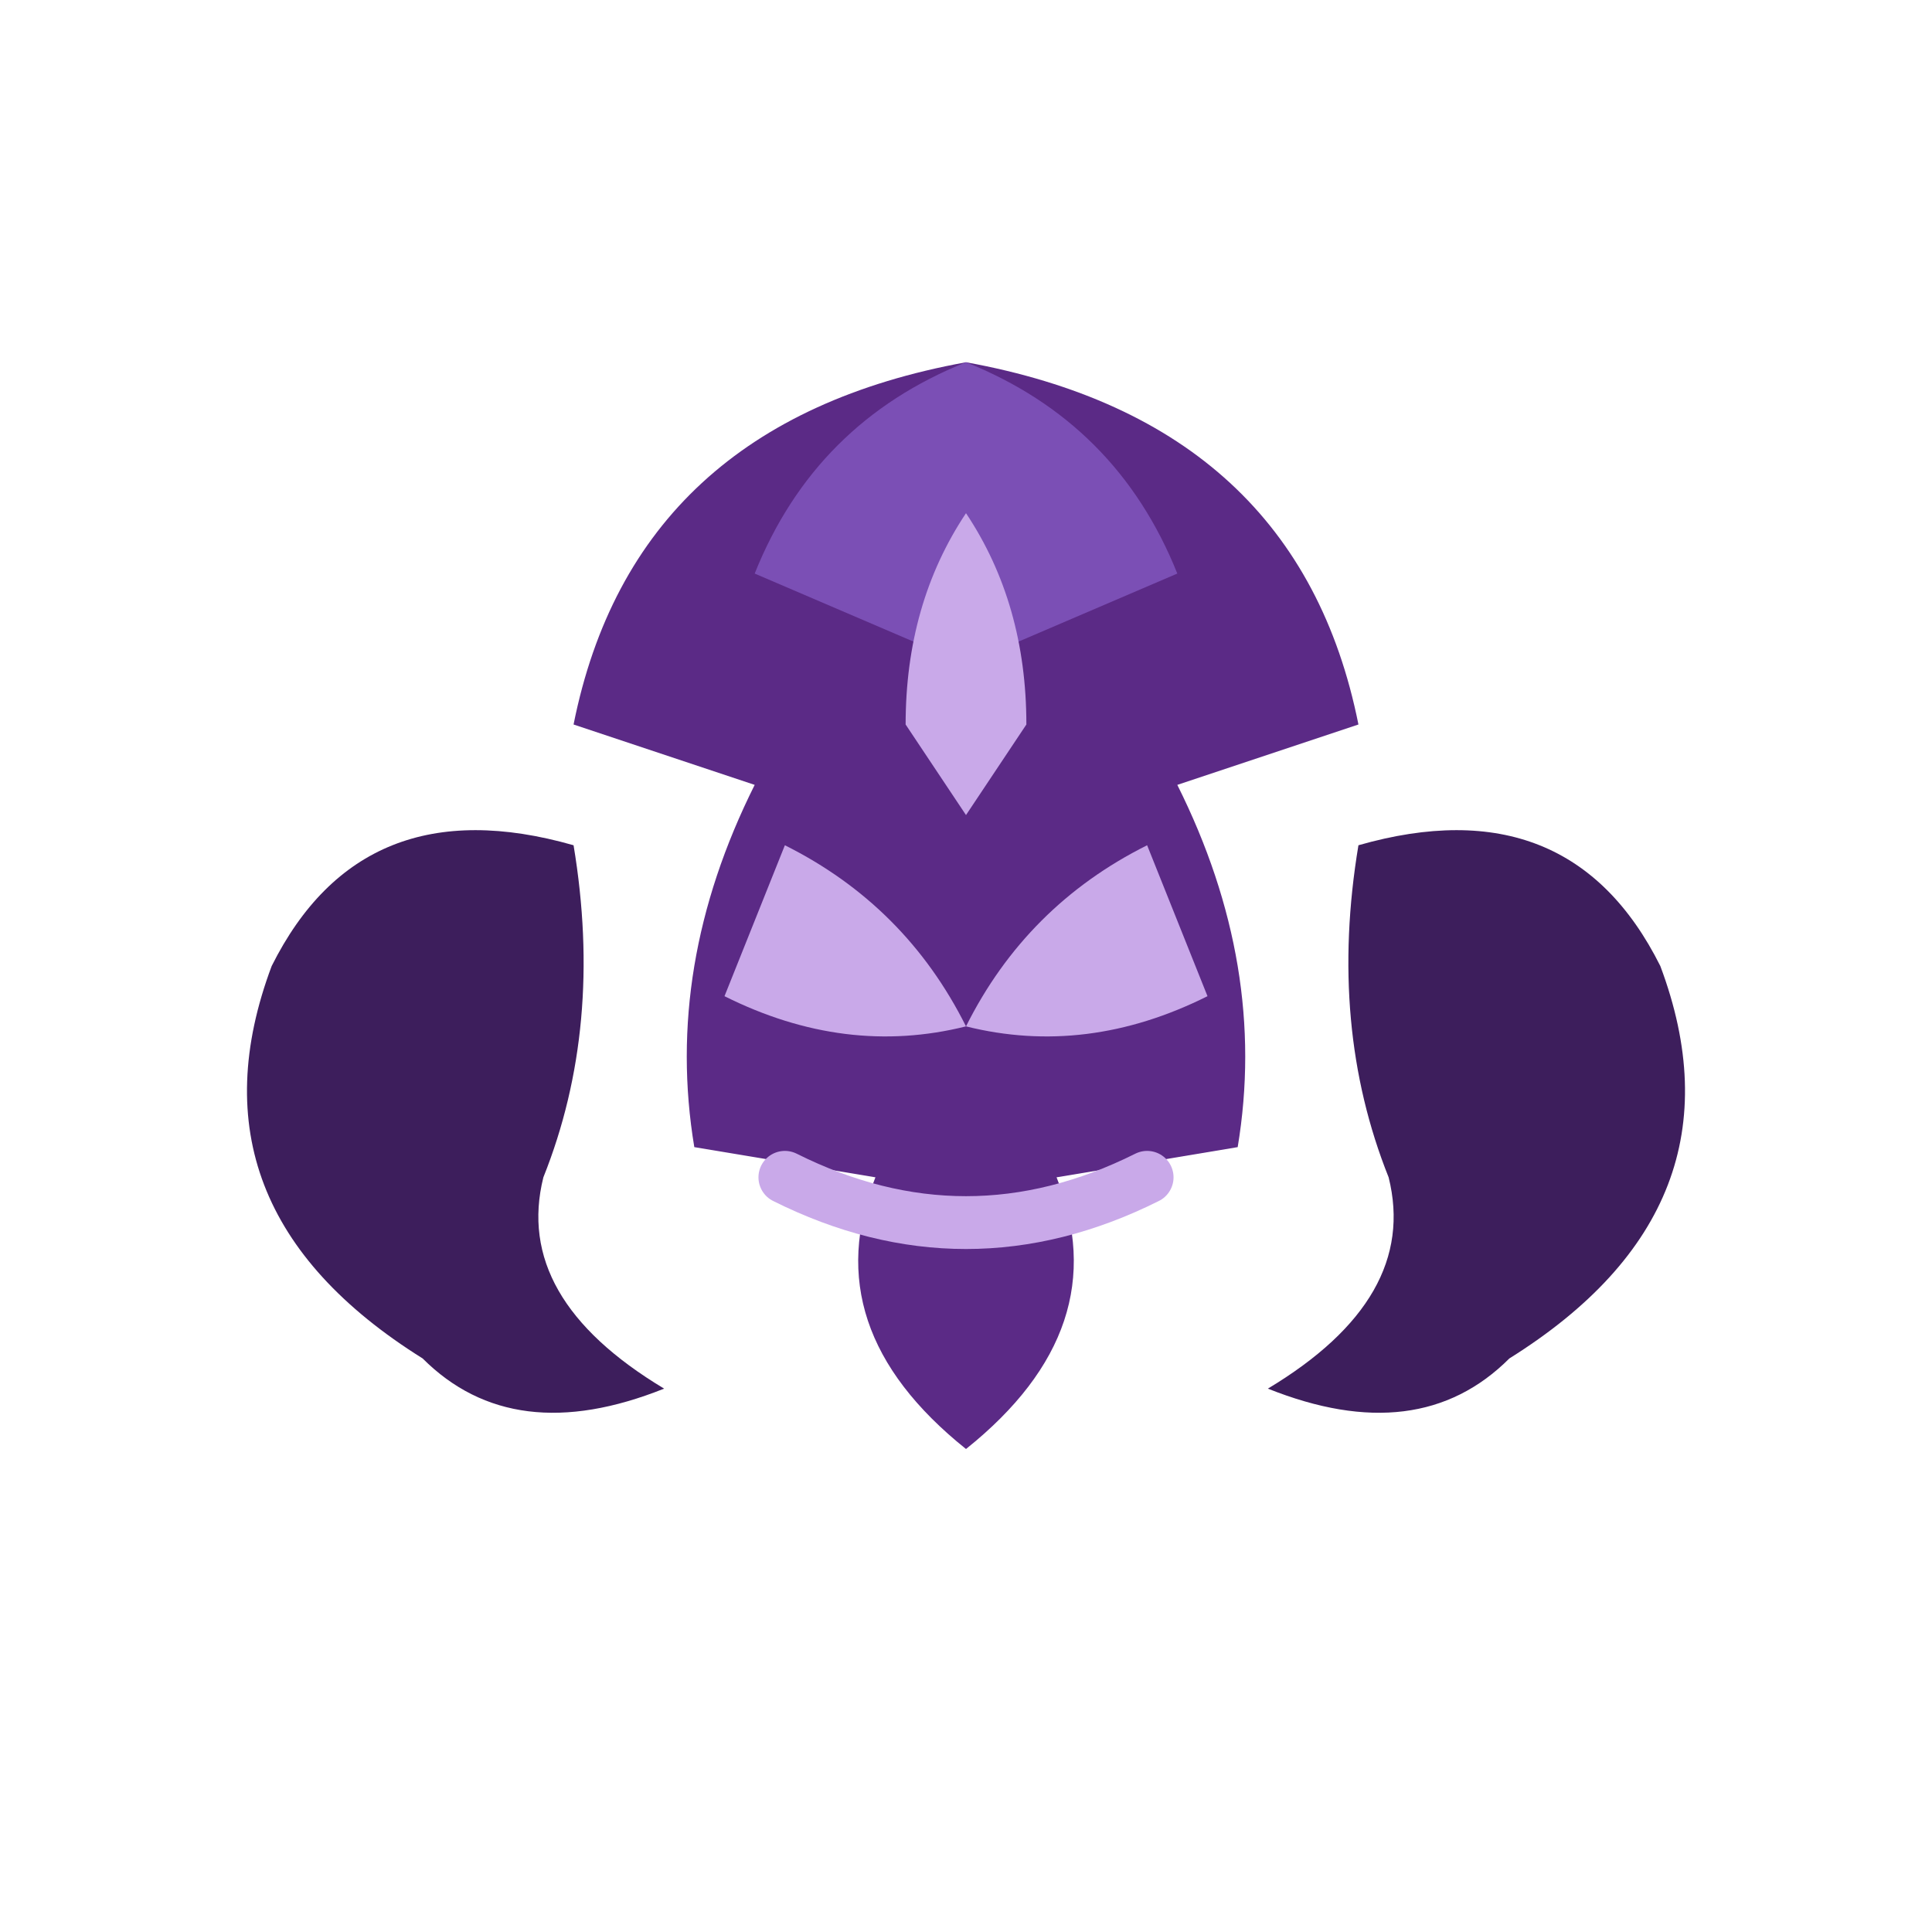
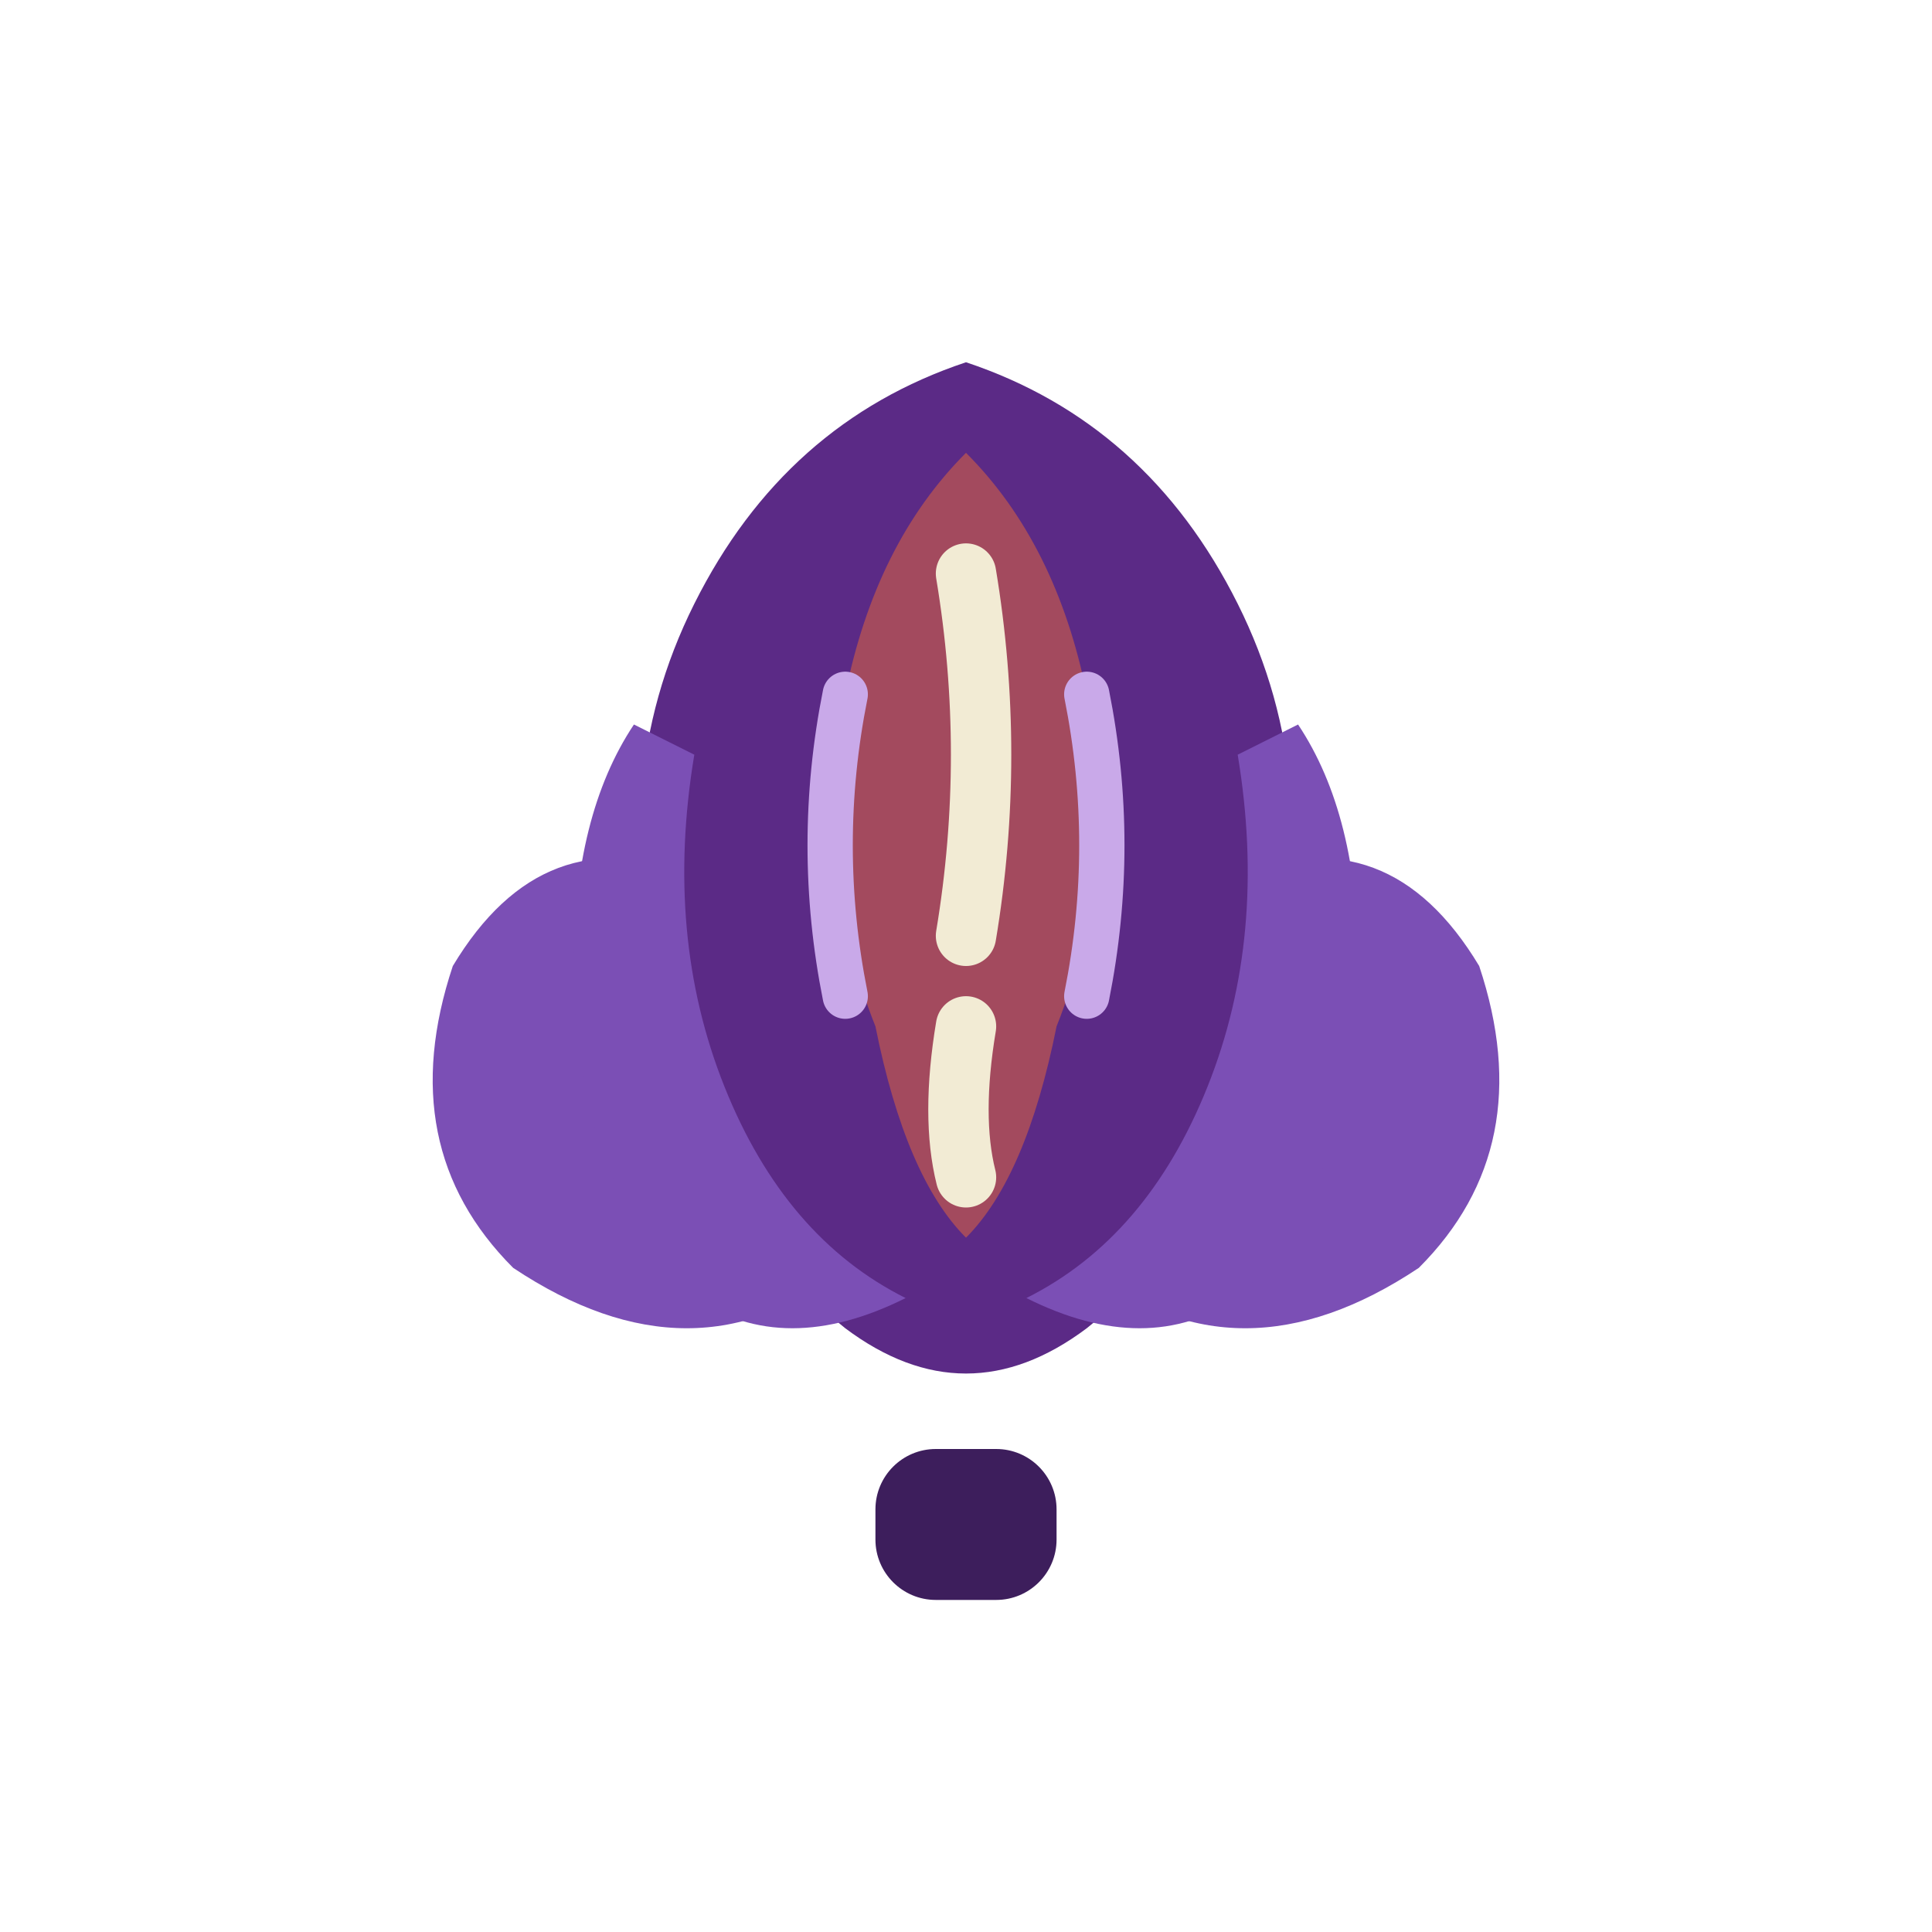
<svg xmlns="http://www.w3.org/2000/svg" viewBox="0 0 128 128">
-   <path d="M28 90 Q12 80 18 64 Q24 52 38 56 Q40 68 36 78 Q34 86 44 92 Q34 96 28 90 Z" fill="#3D1E5C" />
-   <path d="M100 90 Q116 80 110 64 Q104 52 90 56 Q88 68 92 78 Q94 86 84 92 Q94 96 100 90 Z" fill="#3D1E5C" />
-   <path d="M64 24 Q86 28 90 48 L78 52 Q84 64 82 76 L70 78 Q74 88 64 96 Q54 88 58 78 L46 76 Q44 64 50 52 L38 48 Q42 28 64 24 Z" fill="#5B2A86" />
-   <path d="M64 24 Q74 28 78 38 L64 44 L50 38 Q54 28 64 24 Z" fill="#7B4FB5" />
-   <path d="M64 34 Q68 40 68 48 L64 54 L60 48 Q60 40 64 34 Z" fill="#C9A9E9" />
-   <path d="M52 56 Q60 60 64 68 Q68 60 76 56 L80 66 Q72 70 64 68 Q56 70 48 66 Z" fill="#C9A9E9" />
-   <path d="M52 78 Q64 84 76 78" fill="none" stroke="#C9A9E9" stroke-width="3.5" stroke-linecap="round" />
+   <rect x="58" y="96" width="12" height="10" rx="4" fill="#3D1E5C" />
+   <path d="M34 84 Q26 76 30 64 Q36 54 46 58 Q42 68 46 76 Q48 82 56 84 Q46 92 34 84 Z" fill="#7B4FB5" />
+   <path d="M94 84 Q102 76 98 64 Q92 54 82 58 Q86 68 82 76 Q80 82 72 84 Q82 92 94 84 Z" fill="#7B4FB5" />
+   <path d="M64 24 Q76 28 82 40 Q88 52 84 66 Q82 80 72 88 Q64 94 56 88 Q46 80 44 66 Q40 52 46 40 Q52 28 64 24 Z" fill="#5B2A86" />
+   <path d="M46 50 Q44 62 48 72 Q52 82 60 86 Q52 90 46 86 Q38 78 38 64 Q38 54 42 48 Z" fill="#7B4FB5" />
+   <path d="M82 50 Q84 62 80 72 Q76 82 68 86 Q76 90 82 86 Q90 78 90 64 Q90 54 86 48 Z" fill="#7B4FB5" />
+   <path d="M64 30 Q70 36 72 46 Q74 58 70 68 Q68 78 64 82 Q60 78 58 68 Q54 58 56 46 Q58 36 64 30 Z" fill="#A34A5E" />
+   <path d="M64 38 Q66 50 64 62 M64 68 Q63 74 64 78" fill="none" stroke="#F2EBD4" stroke-width="4" stroke-linecap="round" />
+   <path d="M56 46 Q54 56 56 66 M72 46 Q74 56 72 66" fill="none" stroke="#C9A9E9" stroke-width="3" stroke-linecap="round" />
</svg>
